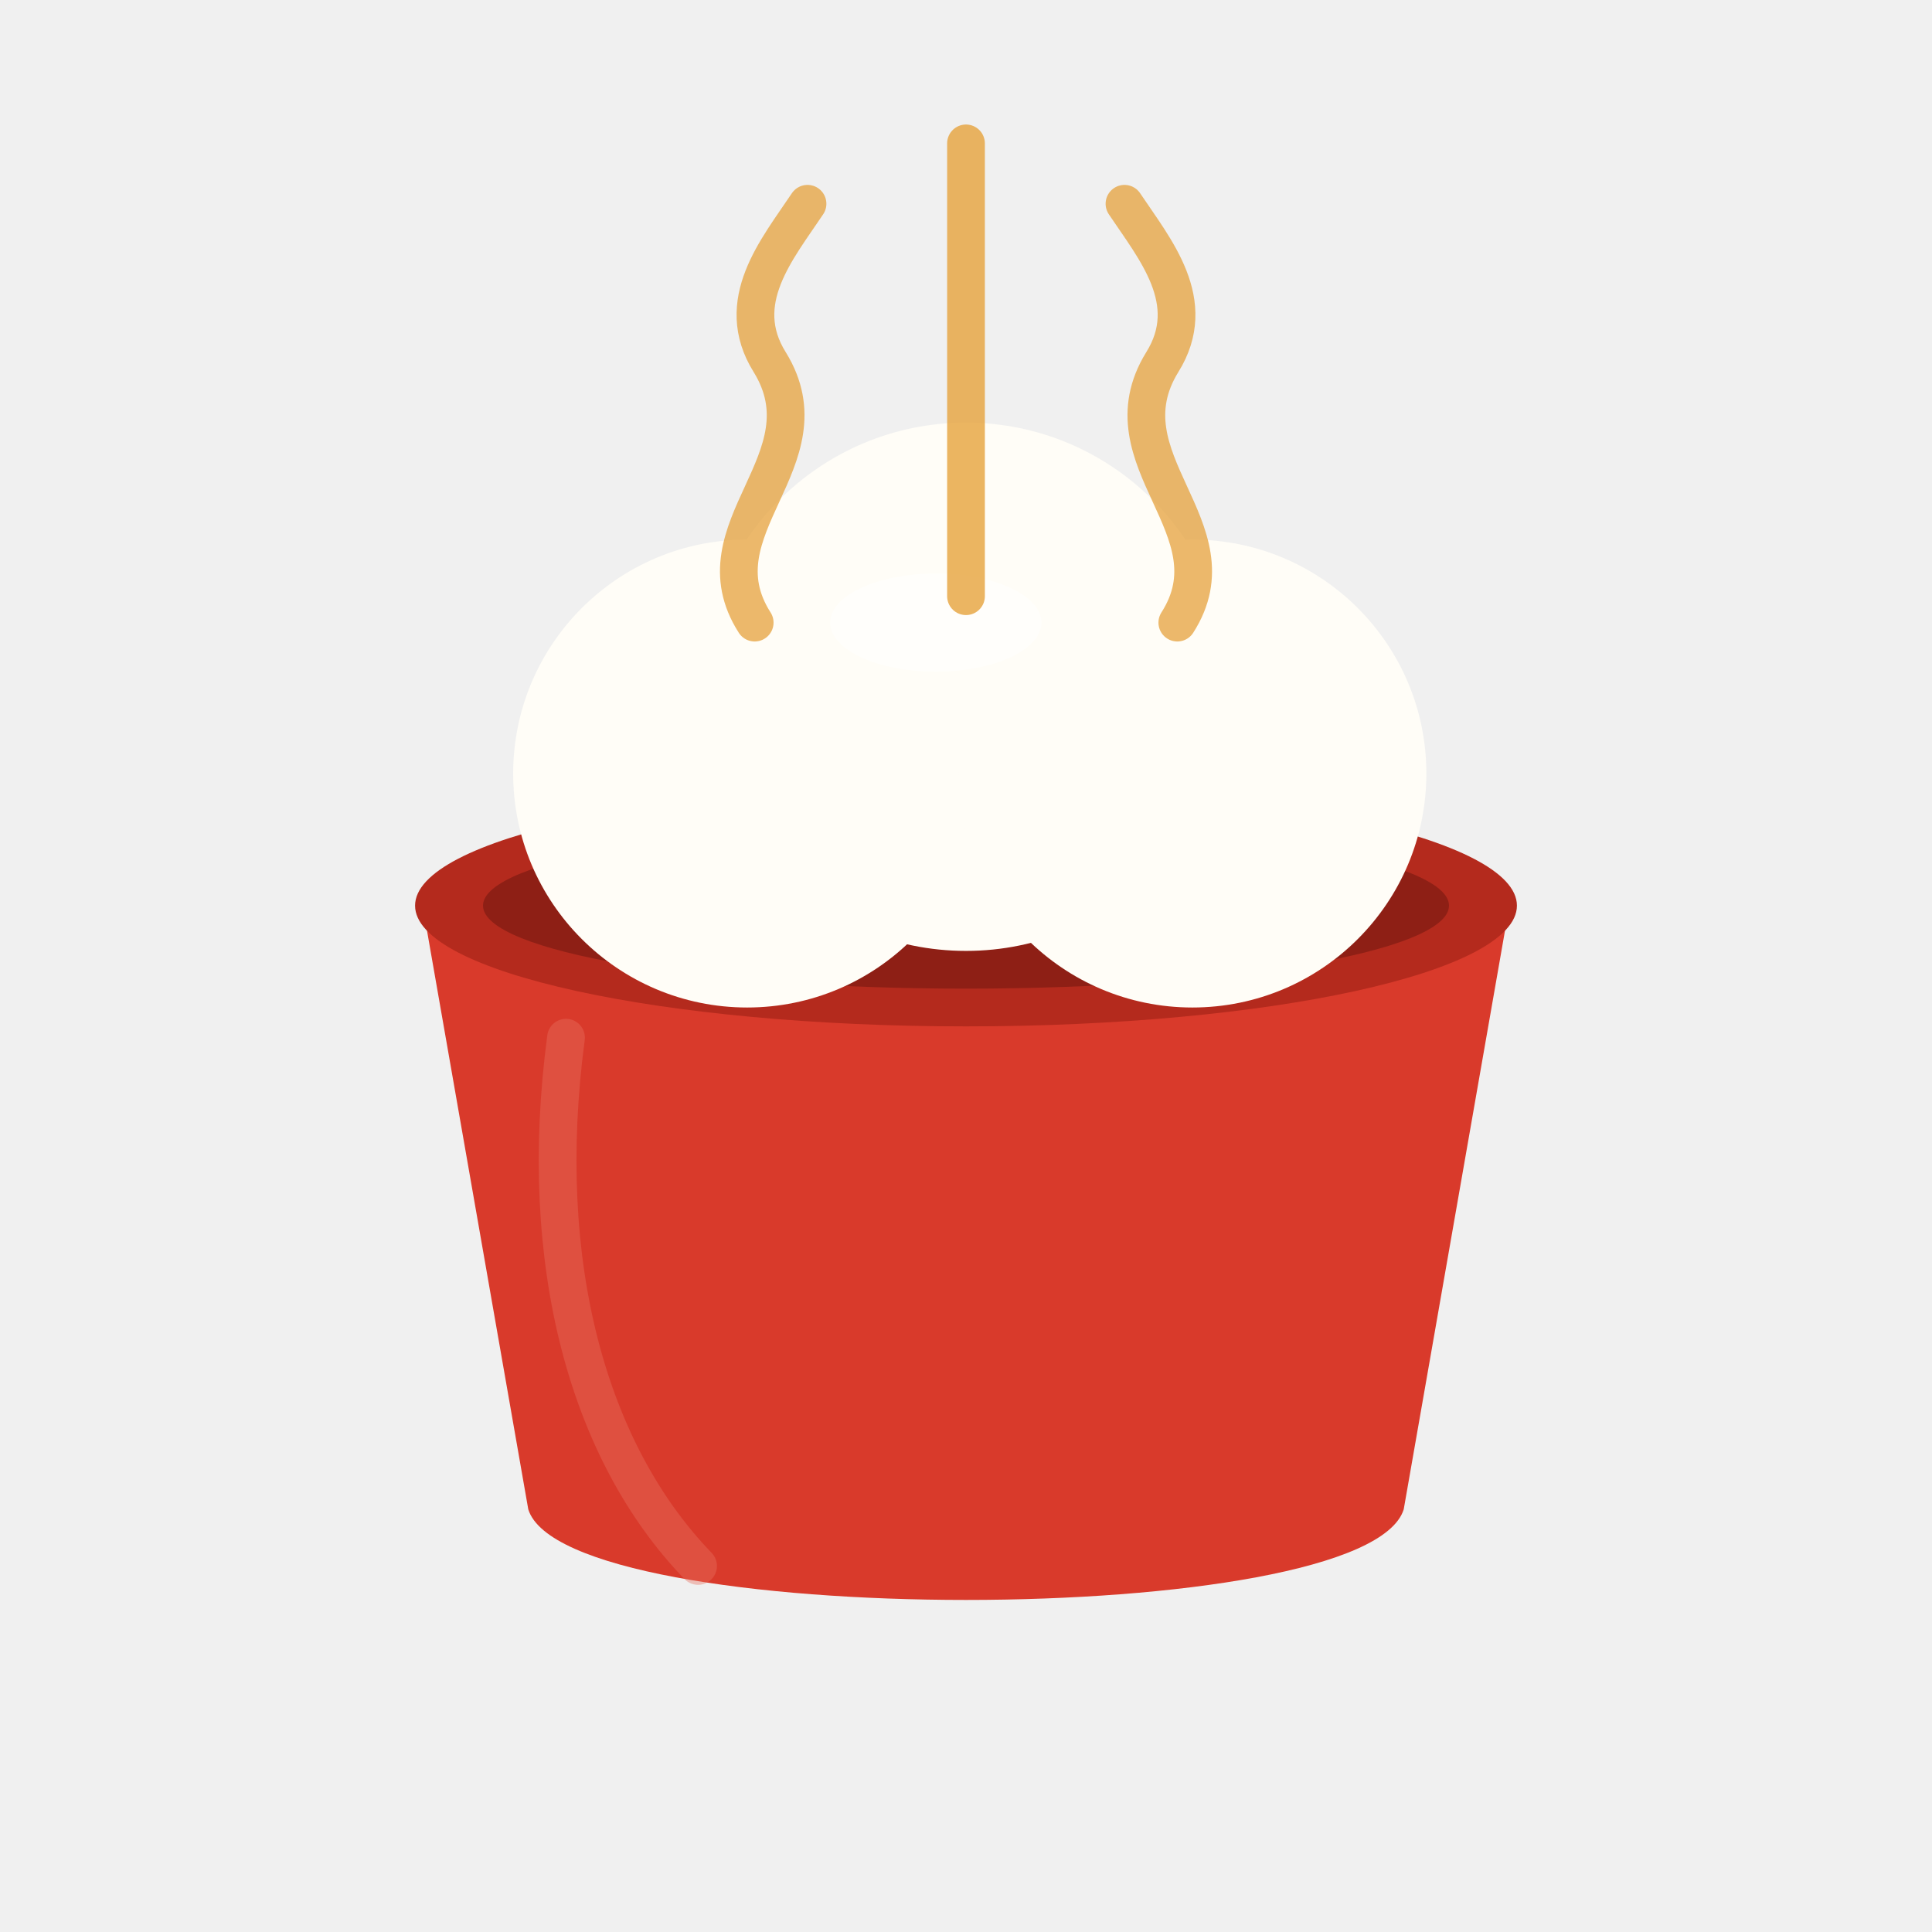
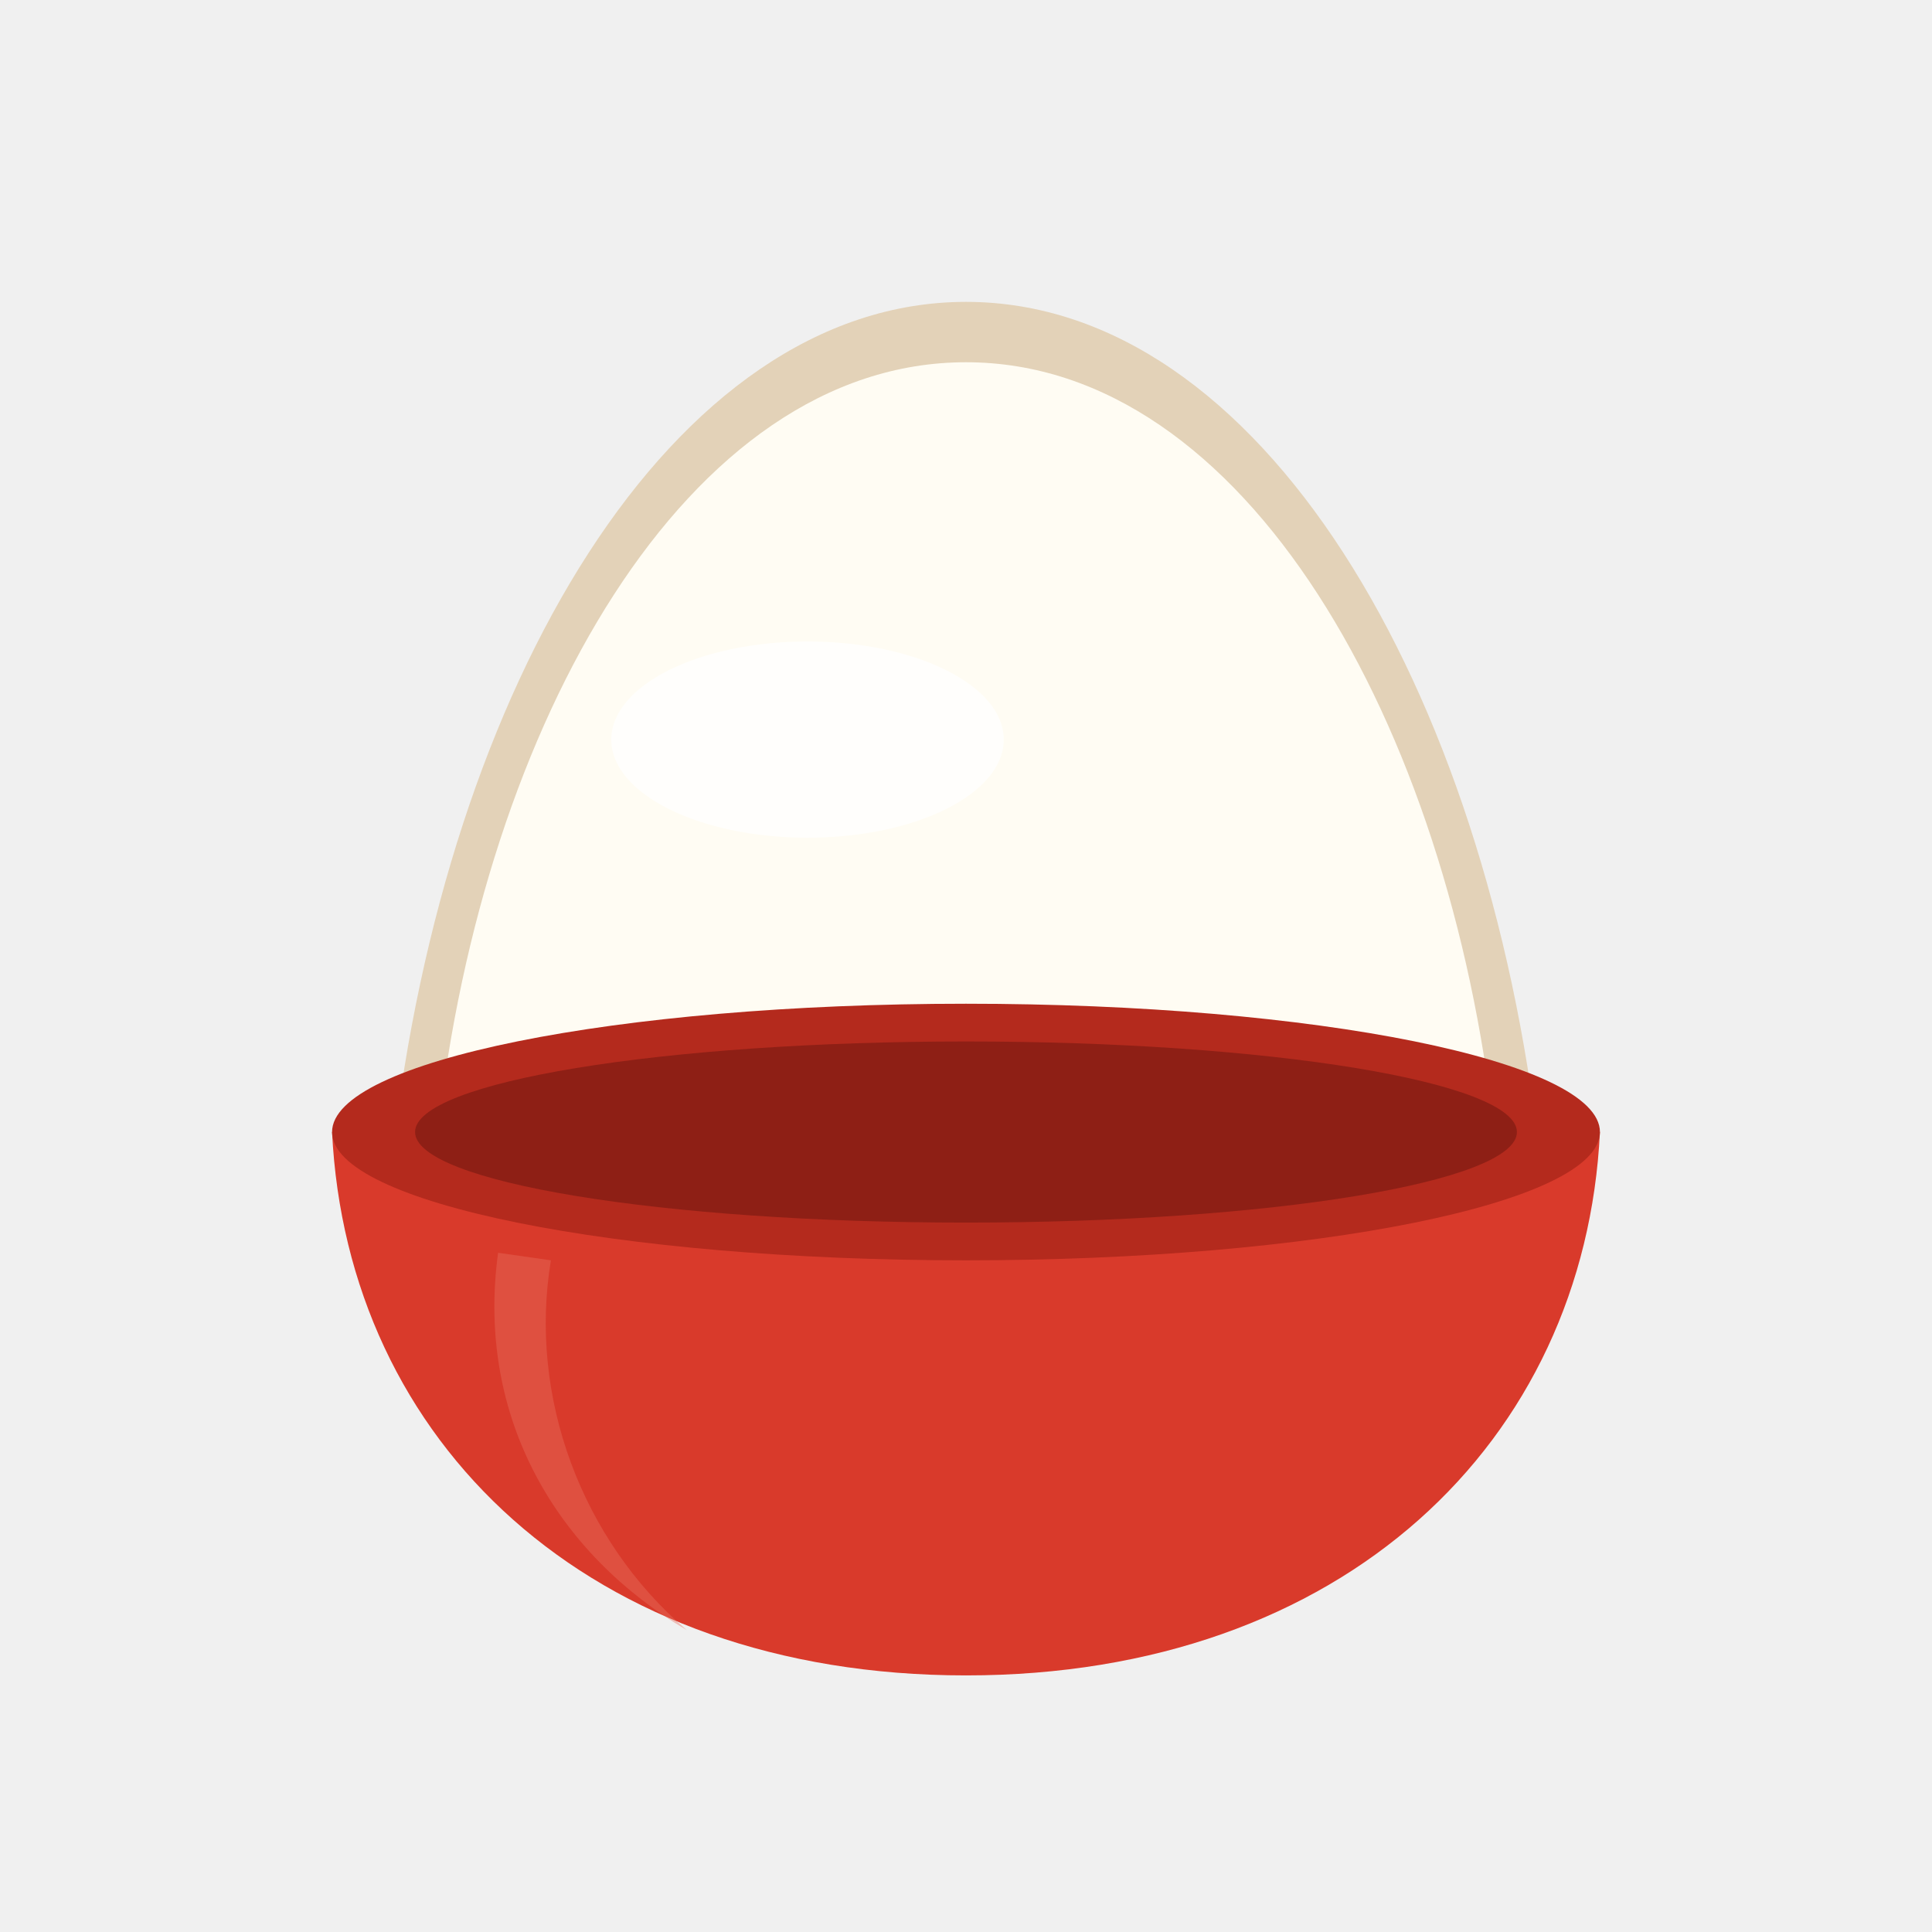
<svg xmlns="http://www.w3.org/2000/svg" viewBox="0 0 512 512" width="512" height="512">
-   <path d="M 112 240            L 140 400            C 150 432, 362 432, 372 400            L 400 240 Z" fill="#D93A2B" />
-   <ellipse cx="256" cy="240" rx="146" ry="32" fill="#B42A1D" />
-   <ellipse cx="256" cy="240" rx="128" ry="22" fill="#8E1F15" />
-   <circle cx="198" cy="205" r="62" fill="#FFFDF7" />
-   <circle cx="256" cy="182" r="70" fill="#FFFDF7" />
-   <circle cx="316" cy="205" r="62" fill="#FFFDF7" />
-   <ellipse cx="248" cy="165" rx="28" ry="13" fill="#FFFFFF" opacity="0.5" />
-   <path d="M 150 275 C 142 335, 156 385, 185 415" stroke="#E87060" stroke-width="10" fill="none" stroke-linecap="round" opacity="0.4" />
-   <path d="M 200 165            C 184 140, 220 122, 204 96            C 194 80, 206 66, 214 54" stroke="#E6A23C" stroke-width="10" fill="none" stroke-linecap="round" opacity="0.75" />
-   <path d="M 256 158            C 256 132, 256 112, 256 82            C 256 64, 256 50, 256 38" stroke="#E6A23C" stroke-width="10" fill="none" stroke-linecap="round" opacity="0.8" />
-   <path d="M 312 165            C 328 140, 292 122, 308 96            C 318 80, 306 66, 298 54" stroke="#E6A23C" stroke-width="10" fill="none" stroke-linecap="round" opacity="0.75" />
+   <path d="M 104 306            C 118 182, 178 80, 256 80            C 334 80, 394 182, 408 306 Z" fill="#E3D2B8" />
+   <path d="M 116 300            C 128 192, 182 96, 256 96            C 330 96, 384 192, 396 300 Z" fill="#FFFCF3" />
+   <ellipse cx="214" cy="196" rx="52" ry="26" fill="#FFFFFF" opacity="0.75" />
+   <path d="M 88 300            C 92 382, 156 444, 256 444            C 356 444, 420 382, 424 300 Z" fill="#D93A2B" />
+   <ellipse cx="256" cy="300" rx="168" ry="34" fill="#B42A1D" />
+   <ellipse cx="256" cy="300" rx="146" ry="24" fill="#8E1F15" />
+   <path d="M 132 332            C 126 376, 148 412, 182 432            C 154 408, 140 370, 146 334 Z" fill="#E87060" opacity="0.4" />
</svg>
